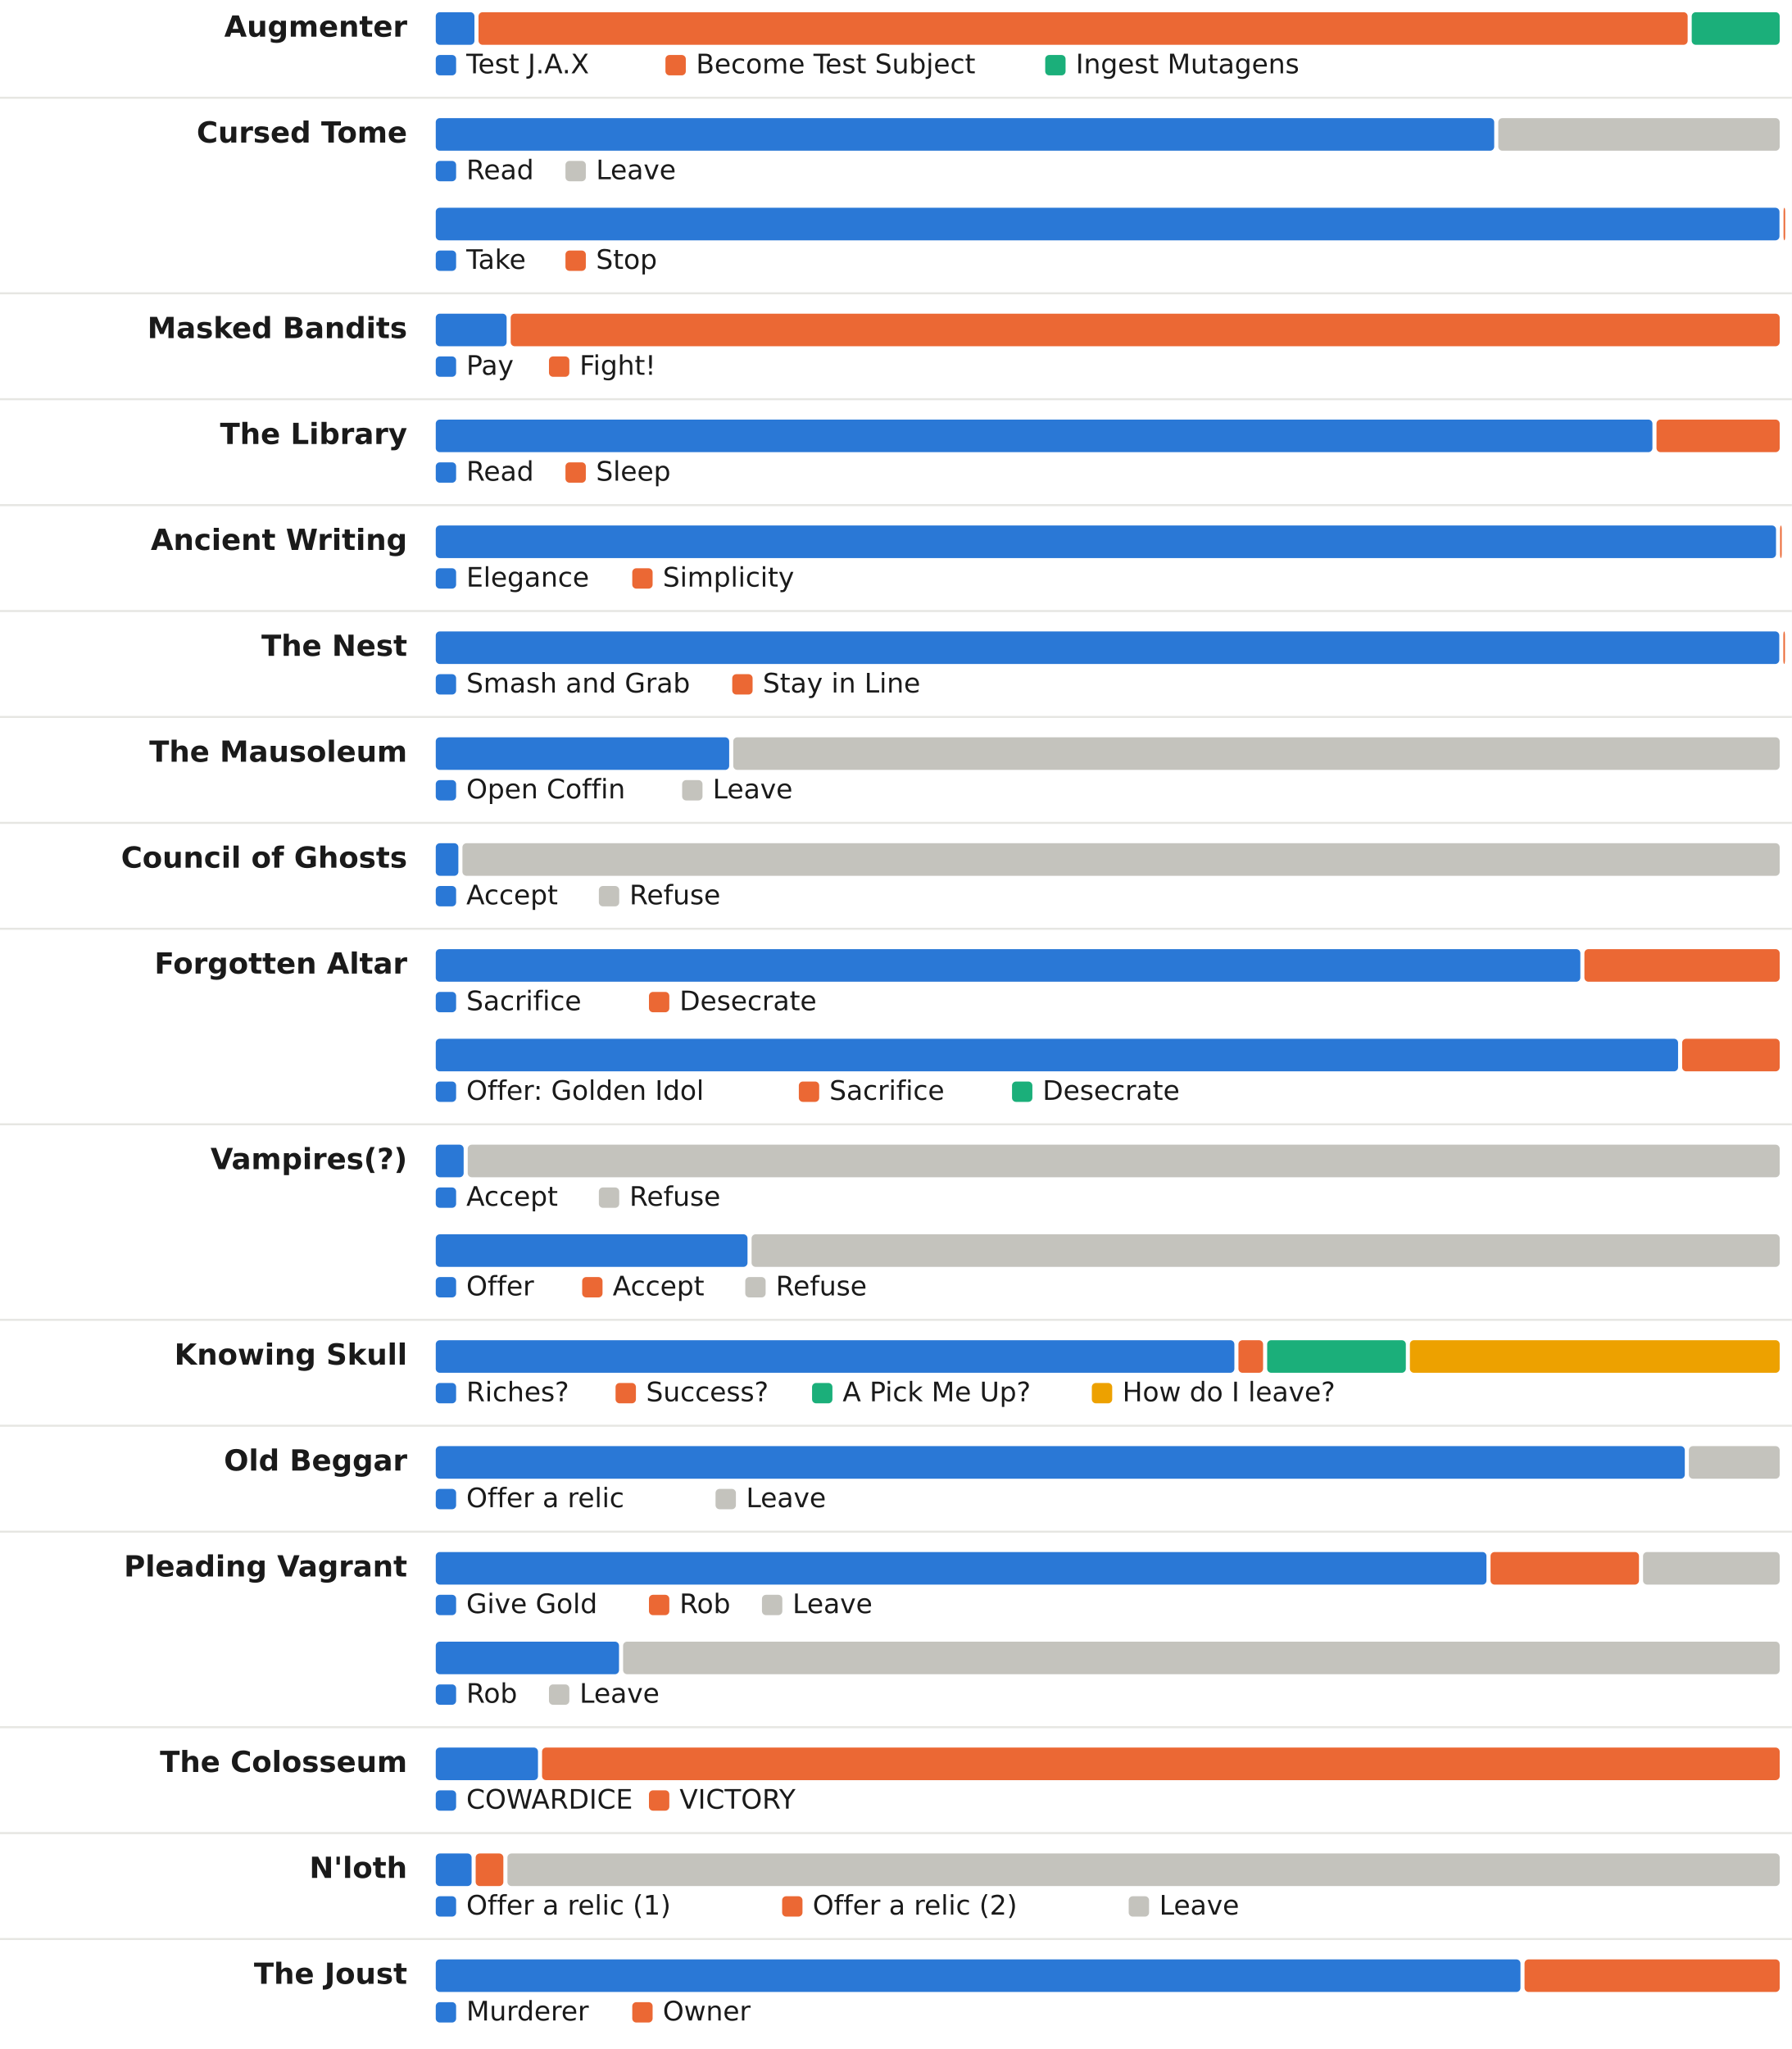
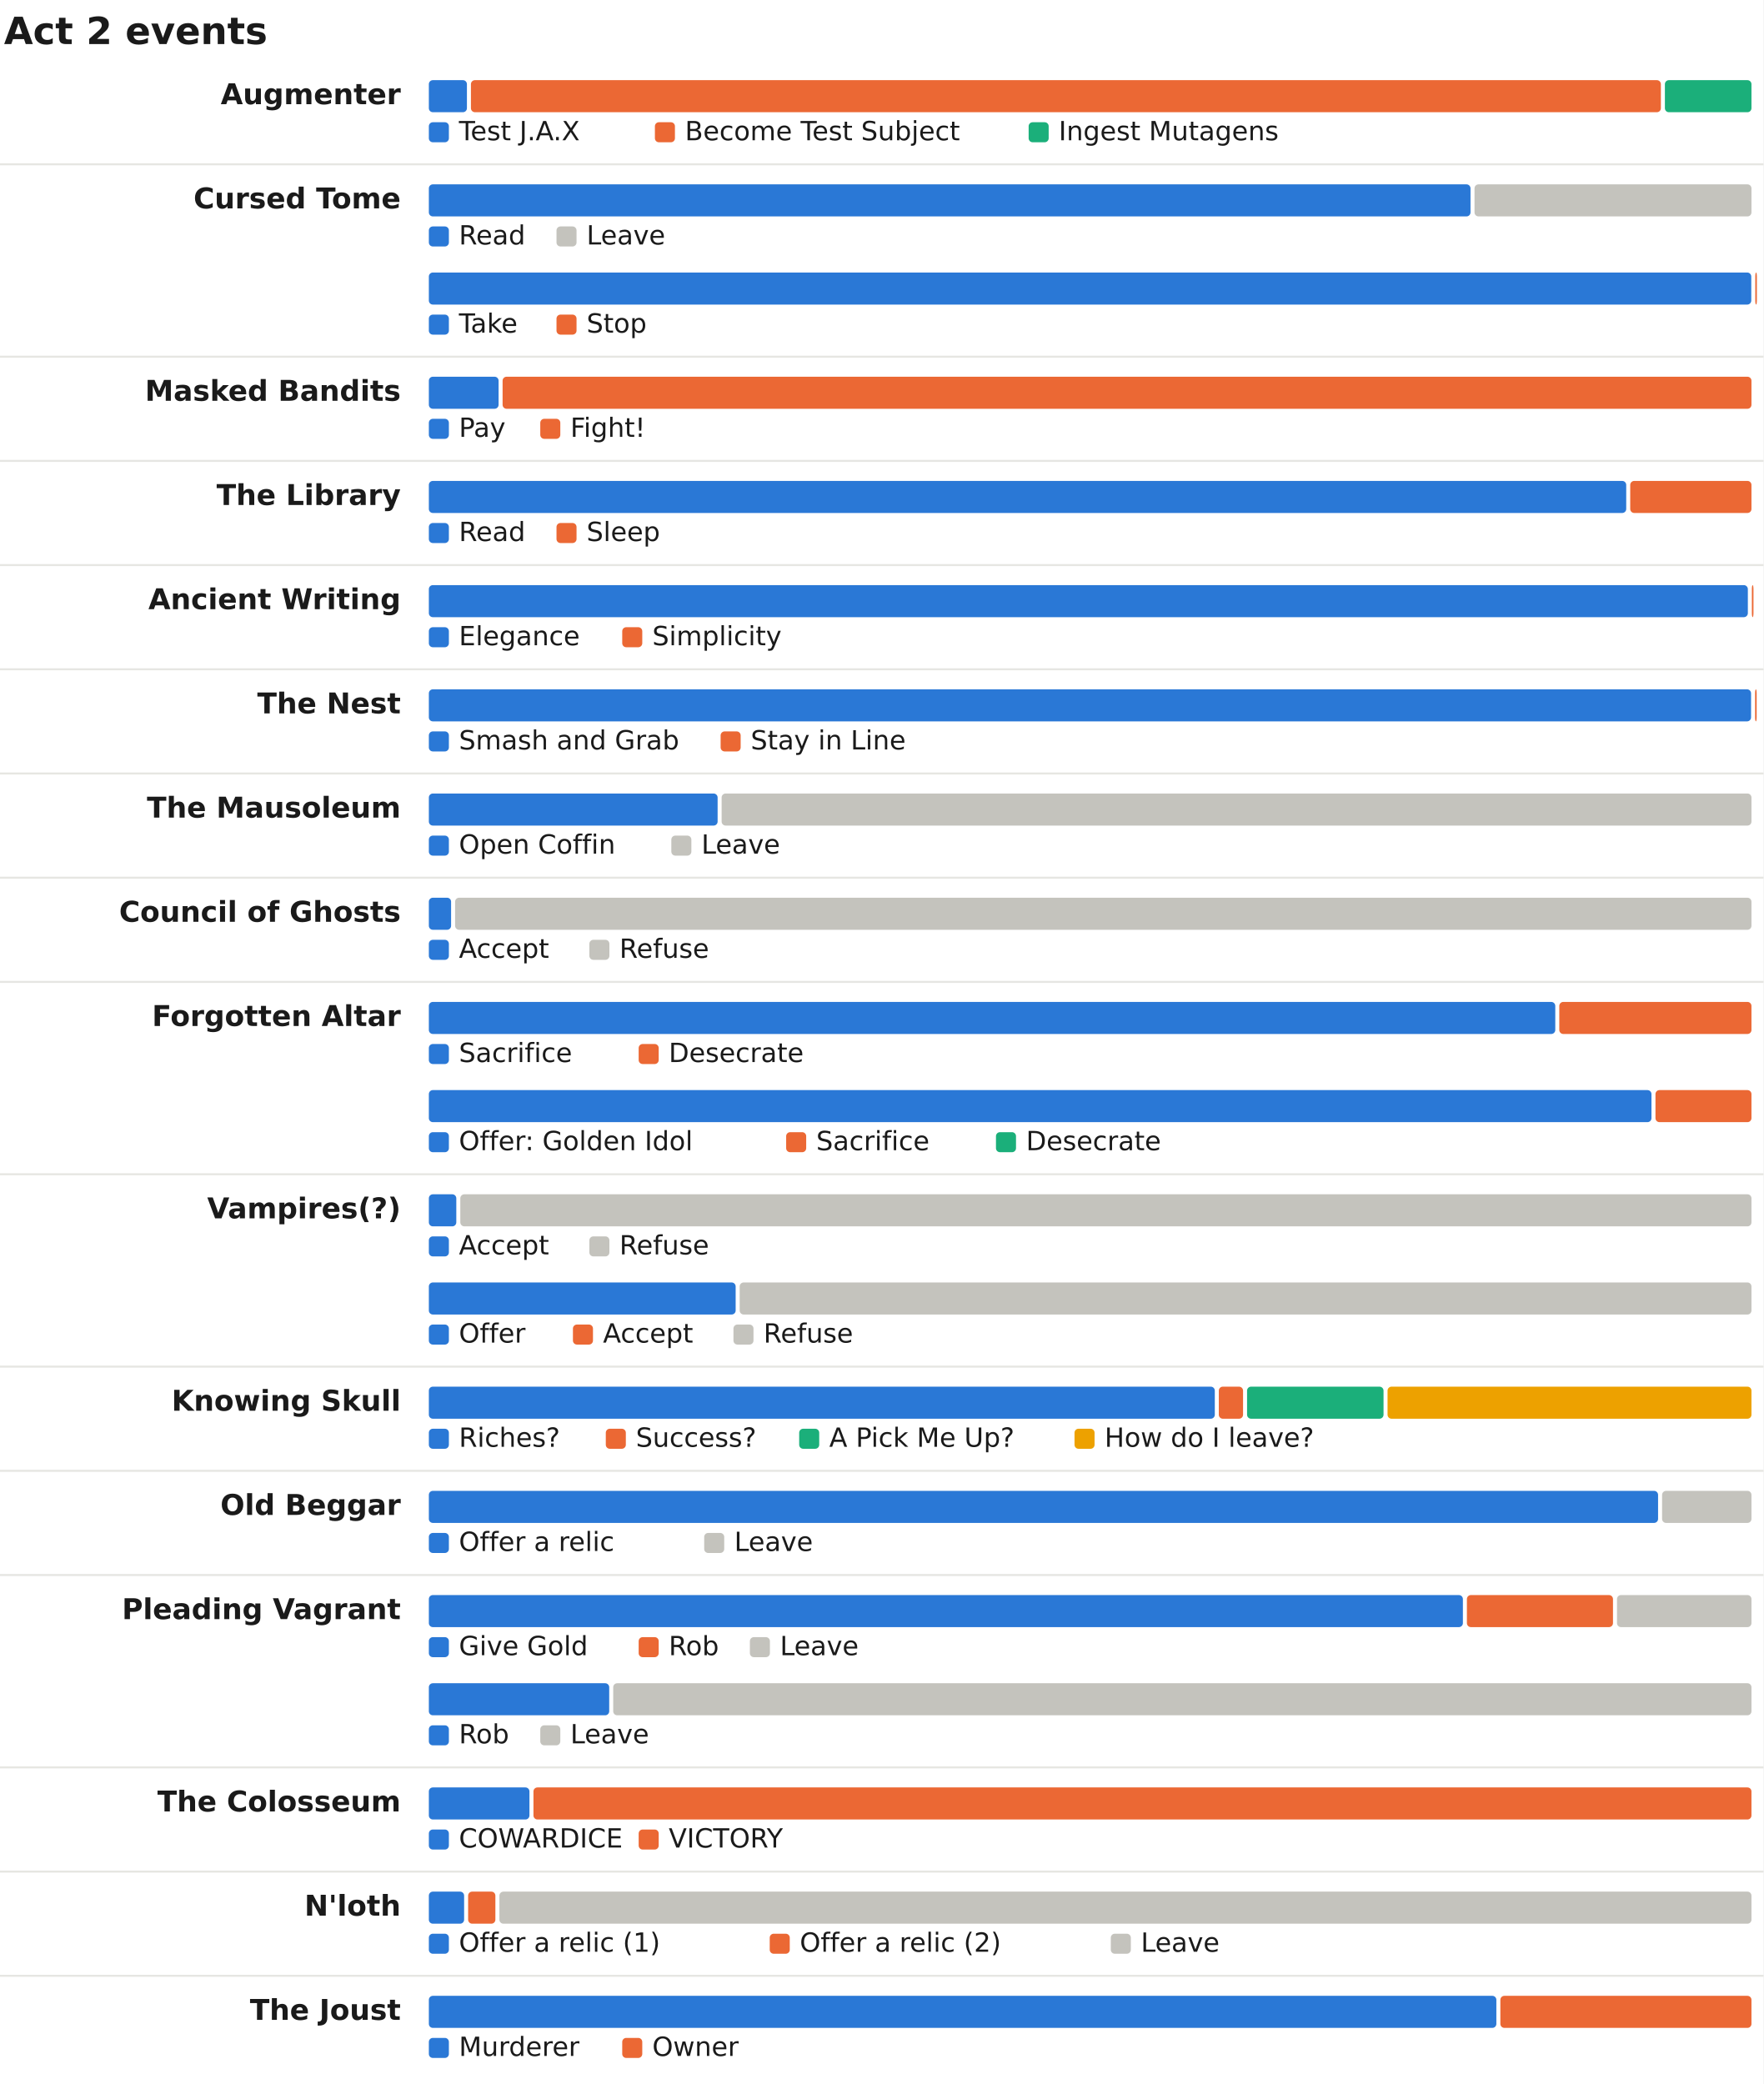
- <svg xmlns="http://www.w3.org/2000/svg" viewBox="0 0 880 1006" width="100%" role="img" aria-label="events (act2)" font-family="'DejaVu Sans', Verdana, 'Bitstream Vera Sans', sans-serif" style="max-width:880px">
-   <rect width="880" height="1006" fill="#fff" />
-   <text x="200.0" y="18.0" font-size="14.3" text-anchor="end" font-weight="bold" fill="#1a1a1a">Augmenter</text>
-   <rect x="214.0" y="6.0" width="19.0" height="16.0" rx="2" fill="#2a78d6" />
-   <rect x="235.0" y="6.0" width="593.8" height="16.0" rx="2" fill="#eb6834" />
-   <rect x="830.8" y="6.0" width="43.2" height="16.0" rx="2" fill="#1baf7a" />
-   <rect x="214.0" y="27.0" width="10.0" height="10.0" rx="2" fill="#2a78d6" />
-   <text x="229.0" y="36.0" font-size="13.2" text-anchor="start" fill="#1a1a1a">Test J.A.X</text>
-   <rect x="326.8" y="27.0" width="10.0" height="10.0" rx="2" fill="#eb6834" />
-   <text x="341.8" y="36.0" font-size="13.2" text-anchor="start" fill="#1a1a1a">Become Test Subject</text>
-   <rect x="513.3" y="27.0" width="10.0" height="10.0" rx="2" fill="#1baf7a" />
-   <text x="528.3" y="36.0" font-size="13.2" text-anchor="start" fill="#1a1a1a">Ingest Mutagens</text>
-   <line x1="0.0" y1="48.0" x2="880.0" y2="48.0" stroke="#e6e6e2" stroke-width="1" />
-   <text x="200.0" y="70.0" font-size="14.3" text-anchor="end" font-weight="bold" fill="#1a1a1a">Cursed Tome</text>
-   <rect x="214.0" y="58.0" width="519.8" height="16.0" rx="2" fill="#2a78d6" />
-   <rect x="735.8" y="58.0" width="138.2" height="16.0" rx="2" fill="#c4c3bd" />
-   <rect x="214.0" y="79.0" width="10.0" height="10.0" rx="2" fill="#2a78d6" />
-   <text x="229.0" y="88.0" font-size="13.2" text-anchor="start" fill="#1a1a1a">Read</text>
-   <rect x="277.7" y="79.0" width="10.0" height="10.0" rx="2" fill="#c4c3bd" />
-   <text x="292.7" y="88.0" font-size="13.2" text-anchor="start" fill="#1a1a1a">Leave</text>
-   <rect x="214.0" y="102.0" width="659.9" height="16.0" rx="2" fill="#2a78d6" />
-   <rect x="875.9" y="102.0" width="0.8" height="16.0" rx="2" fill="#eb6834" />
-   <rect x="214.0" y="123.0" width="10.0" height="10.0" rx="2" fill="#2a78d6" />
-   <text x="229.0" y="132.0" font-size="13.2" text-anchor="start" fill="#1a1a1a">Take</text>
-   <rect x="277.7" y="123.0" width="10.0" height="10.0" rx="2" fill="#eb6834" />
-   <text x="292.7" y="132.0" font-size="13.2" text-anchor="start" fill="#1a1a1a">Stop</text>
-   <line x1="0.0" y1="144.0" x2="880.0" y2="144.0" stroke="#e6e6e2" stroke-width="1" />
-   <text x="200.0" y="166.0" font-size="14.3" text-anchor="end" font-weight="bold" fill="#1a1a1a">Masked Bandits</text>
-   <rect x="214.0" y="154.0" width="34.8" height="16.0" rx="2" fill="#2a78d6" />
-   <rect x="250.8" y="154.0" width="623.2" height="16.0" rx="2" fill="#eb6834" />
-   <rect x="214.0" y="175.0" width="10.0" height="10.0" rx="2" fill="#2a78d6" />
-   <text x="229.0" y="184.0" font-size="13.2" text-anchor="start" fill="#1a1a1a">Pay</text>
-   <rect x="269.6" y="175.0" width="10.0" height="10.0" rx="2" fill="#eb6834" />
-   <text x="284.6" y="184.0" font-size="13.2" text-anchor="start" fill="#1a1a1a">Fight!</text>
-   <line x1="0.0" y1="196.0" x2="880.0" y2="196.0" stroke="#e6e6e2" stroke-width="1" />
-   <text x="200.0" y="218.0" font-size="14.3" text-anchor="end" font-weight="bold" fill="#1a1a1a">The Library</text>
-   <rect x="214.0" y="206.0" width="597.5" height="16.0" rx="2" fill="#2a78d6" />
-   <rect x="813.5" y="206.0" width="60.5" height="16.0" rx="2" fill="#eb6834" />
-   <rect x="214.0" y="227.0" width="10.0" height="10.0" rx="2" fill="#2a78d6" />
-   <text x="229.0" y="236.0" font-size="13.2" text-anchor="start" fill="#1a1a1a">Read</text>
-   <rect x="277.7" y="227.0" width="10.0" height="10.0" rx="2" fill="#eb6834" />
-   <text x="292.7" y="236.0" font-size="13.2" text-anchor="start" fill="#1a1a1a">Sleep</text>
-   <line x1="0.0" y1="248.0" x2="880.0" y2="248.0" stroke="#e6e6e2" stroke-width="1" />
-   <text x="200.0" y="270.0" font-size="14.3" text-anchor="end" font-weight="bold" fill="#1a1a1a">Ancient Writing</text>
-   <rect x="214.0" y="258.0" width="658.2" height="16.0" rx="2" fill="#2a78d6" />
-   <rect x="874.2" y="258.0" width="0.8" height="16.0" rx="2" fill="#eb6834" />
-   <rect x="214.0" y="279.0" width="10.0" height="10.0" rx="2" fill="#2a78d6" />
-   <text x="229.0" y="288.0" font-size="13.2" text-anchor="start" fill="#1a1a1a">Elegance</text>
-   <rect x="310.5" y="279.0" width="10.0" height="10.0" rx="2" fill="#eb6834" />
-   <text x="325.5" y="288.0" font-size="13.2" text-anchor="start" fill="#1a1a1a">Simplicity</text>
-   <line x1="0.0" y1="300.0" x2="880.0" y2="300.0" stroke="#e6e6e2" stroke-width="1" />
-   <text x="200.0" y="322.0" font-size="14.3" text-anchor="end" font-weight="bold" fill="#1a1a1a">The Nest</text>
-   <rect x="214.0" y="310.0" width="659.8" height="16.0" rx="2" fill="#2a78d6" />
-   <rect x="875.8" y="310.0" width="0.8" height="16.0" rx="2" fill="#eb6834" />
-   <rect x="214.0" y="331.0" width="10.0" height="10.0" rx="2" fill="#2a78d6" />
-   <text x="229.0" y="340.0" font-size="13.2" text-anchor="start" fill="#1a1a1a">Smash and Grab</text>
-   <rect x="359.6" y="331.0" width="10.0" height="10.0" rx="2" fill="#eb6834" />
-   <text x="374.6" y="340.0" font-size="13.2" text-anchor="start" fill="#1a1a1a">Stay in Line</text>
-   <line x1="0.0" y1="352.0" x2="880.0" y2="352.0" stroke="#e6e6e2" stroke-width="1" />
-   <text x="200.0" y="374.0" font-size="14.3" text-anchor="end" font-weight="bold" fill="#1a1a1a">The Mausoleum</text>
-   <rect x="214.0" y="362.0" width="144.1" height="16.0" rx="2" fill="#2a78d6" />
-   <rect x="360.1" y="362.0" width="513.9" height="16.0" rx="2" fill="#c4c3bd" />
-   <rect x="214.0" y="383.0" width="10.0" height="10.0" rx="2" fill="#2a78d6" />
-   <text x="229.0" y="392.0" font-size="13.2" text-anchor="start" fill="#1a1a1a">Open Coffin</text>
-   <rect x="335.0" y="383.0" width="10.0" height="10.0" rx="2" fill="#c4c3bd" />
-   <text x="350.0" y="392.0" font-size="13.2" text-anchor="start" fill="#1a1a1a">Leave</text>
-   <line x1="0.0" y1="404.0" x2="880.0" y2="404.0" stroke="#e6e6e2" stroke-width="1" />
-   <text x="200.0" y="426.0" font-size="14.3" text-anchor="end" font-weight="bold" fill="#1a1a1a">Council of Ghosts</text>
-   <rect x="214.0" y="414.0" width="11.1" height="16.0" rx="2" fill="#2a78d6" />
-   <rect x="227.1" y="414.0" width="646.9" height="16.0" rx="2" fill="#c4c3bd" />
-   <rect x="214.0" y="435.0" width="10.0" height="10.0" rx="2" fill="#2a78d6" />
-   <text x="229.0" y="444.0" font-size="13.2" text-anchor="start" fill="#1a1a1a">Accept</text>
-   <rect x="294.1" y="435.0" width="10.0" height="10.0" rx="2" fill="#c4c3bd" />
-   <text x="309.1" y="444.0" font-size="13.2" text-anchor="start" fill="#1a1a1a">Refuse</text>
-   <line x1="0.0" y1="456.0" x2="880.0" y2="456.0" stroke="#e6e6e2" stroke-width="1" />
-   <text x="200.0" y="478.0" font-size="14.3" text-anchor="end" font-weight="bold" fill="#1a1a1a">Forgotten Altar</text>
-   <rect x="214.0" y="466.0" width="562.1" height="16.0" rx="2" fill="#2a78d6" />
-   <rect x="778.1" y="466.0" width="95.9" height="16.0" rx="2" fill="#eb6834" />
-   <rect x="214.0" y="487.0" width="10.0" height="10.0" rx="2" fill="#2a78d6" />
-   <text x="229.0" y="496.0" font-size="13.2" text-anchor="start" fill="#1a1a1a">Sacrifice</text>
-   <rect x="318.7" y="487.0" width="10.0" height="10.0" rx="2" fill="#eb6834" />
-   <text x="333.7" y="496.0" font-size="13.2" text-anchor="start" fill="#1a1a1a">Desecrate</text>
-   <rect x="214.0" y="510.0" width="610.1" height="16.0" rx="2" fill="#2a78d6" />
-   <rect x="826.1" y="510.0" width="47.9" height="16.0" rx="2" fill="#eb6834" />
-   <rect x="214.0" y="531.0" width="10.0" height="10.0" rx="2" fill="#2a78d6" />
-   <text x="229.0" y="540.0" font-size="13.2" text-anchor="start" fill="#1a1a1a">Offer: Golden Idol</text>
-   <rect x="392.3" y="531.0" width="10.0" height="10.0" rx="2" fill="#eb6834" />
-   <text x="407.3" y="540.0" font-size="13.2" text-anchor="start" fill="#1a1a1a">Sacrifice</text>
-   <rect x="497.0" y="531.0" width="10.0" height="10.0" rx="2" fill="#1baf7a" />
-   <text x="512.0" y="540.0" font-size="13.2" text-anchor="start" fill="#1a1a1a">Desecrate</text>
-   <line x1="0.0" y1="552.0" x2="880.0" y2="552.0" stroke="#e6e6e2" stroke-width="1" />
-   <text x="200.0" y="574.0" font-size="14.3" text-anchor="end" font-weight="bold" fill="#1a1a1a">Vampires(?)</text>
-   <rect x="214.0" y="562.0" width="13.7" height="16.0" rx="2" fill="#2a78d6" />
-   <rect x="229.7" y="562.0" width="644.3" height="16.0" rx="2" fill="#c4c3bd" />
-   <rect x="214.0" y="583.0" width="10.0" height="10.0" rx="2" fill="#2a78d6" />
-   <text x="229.0" y="592.0" font-size="13.2" text-anchor="start" fill="#1a1a1a">Accept</text>
-   <rect x="294.1" y="583.0" width="10.0" height="10.0" rx="2" fill="#c4c3bd" />
-   <text x="309.1" y="592.0" font-size="13.2" text-anchor="start" fill="#1a1a1a">Refuse</text>
-   <rect x="214.0" y="606.0" width="153.1" height="16.0" rx="2" fill="#2a78d6" />
-   <rect x="369.1" y="606.0" width="504.9" height="16.0" rx="2" fill="#c4c3bd" />
-   <rect x="214.0" y="627.0" width="10.0" height="10.0" rx="2" fill="#2a78d6" />
-   <text x="229.0" y="636.0" font-size="13.2" text-anchor="start" fill="#1a1a1a">Offer</text>
-   <rect x="285.9" y="627.0" width="10.0" height="10.0" rx="2" fill="#eb6834" />
-   <text x="300.9" y="636.0" font-size="13.2" text-anchor="start" fill="#1a1a1a">Accept</text>
-   <rect x="366.0" y="627.0" width="10.0" height="10.0" rx="2" fill="#c4c3bd" />
-   <text x="381.0" y="636.0" font-size="13.2" text-anchor="start" fill="#1a1a1a">Refuse</text>
-   <line x1="0.0" y1="648.0" x2="880.0" y2="648.0" stroke="#e6e6e2" stroke-width="1" />
-   <text x="200.0" y="670.0" font-size="14.3" text-anchor="end" font-weight="bold" fill="#1a1a1a">Knowing Skull</text>
-   <rect x="214.0" y="658.0" width="392.2" height="16.0" rx="2" fill="#2a78d6" />
-   <rect x="608.2" y="658.0" width="12.1" height="16.0" rx="2" fill="#eb6834" />
-   <rect x="622.3" y="658.0" width="68.1" height="16.0" rx="2" fill="#1baf7a" />
-   <rect x="692.4" y="658.0" width="181.6" height="16.0" rx="2" fill="#eda100" />
-   <rect x="214.0" y="679.0" width="10.0" height="10.0" rx="2" fill="#2a78d6" />
-   <text x="229.0" y="688.0" font-size="13.2" text-anchor="start" fill="#1a1a1a">Riches?</text>
-   <rect x="302.3" y="679.0" width="10.0" height="10.0" rx="2" fill="#eb6834" />
-   <text x="317.3" y="688.0" font-size="13.2" text-anchor="start" fill="#1a1a1a">Success?</text>
-   <rect x="398.8" y="679.0" width="10.0" height="10.0" rx="2" fill="#1baf7a" />
-   <text x="413.8" y="688.0" font-size="13.2" text-anchor="start" fill="#1a1a1a">A Pick Me Up?</text>
-   <rect x="536.2" y="679.0" width="10.0" height="10.0" rx="2" fill="#eda100" />
-   <text x="551.2" y="688.0" font-size="13.2" text-anchor="start" fill="#1a1a1a">How do I leave?</text>
-   <line x1="0.0" y1="700.0" x2="880.0" y2="700.0" stroke="#e6e6e2" stroke-width="1" />
-   <text x="200.0" y="722.0" font-size="14.3" text-anchor="end" font-weight="bold" fill="#1a1a1a">Old Beggar</text>
-   <rect x="214.0" y="710.0" width="613.4" height="16.0" rx="2" fill="#2a78d6" />
-   <rect x="829.4" y="710.0" width="44.6" height="16.0" rx="2" fill="#c4c3bd" />
-   <rect x="214.0" y="731.0" width="10.0" height="10.0" rx="2" fill="#2a78d6" />
-   <text x="229.0" y="740.0" font-size="13.2" text-anchor="start" fill="#1a1a1a">Offer a relic</text>
-   <rect x="351.4" y="731.0" width="10.0" height="10.0" rx="2" fill="#c4c3bd" />
-   <text x="366.4" y="740.0" font-size="13.2" text-anchor="start" fill="#1a1a1a">Leave</text>
-   <line x1="0.0" y1="752.0" x2="880.0" y2="752.0" stroke="#e6e6e2" stroke-width="1" />
-   <text x="200.0" y="774.0" font-size="14.3" text-anchor="end" font-weight="bold" fill="#1a1a1a">Pleading Vagrant</text>
-   <rect x="214.0" y="762.0" width="516.0" height="16.0" rx="2" fill="#2a78d6" />
-   <rect x="732.0" y="762.0" width="72.9" height="16.0" rx="2" fill="#eb6834" />
-   <rect x="806.9" y="762.0" width="67.1" height="16.0" rx="2" fill="#c4c3bd" />
-   <rect x="214.0" y="783.0" width="10.0" height="10.0" rx="2" fill="#2a78d6" />
-   <text x="229.0" y="792.0" font-size="13.2" text-anchor="start" fill="#1a1a1a">Give Gold</text>
-   <rect x="318.7" y="783.0" width="10.0" height="10.0" rx="2" fill="#eb6834" />
-   <text x="333.7" y="792.0" font-size="13.2" text-anchor="start" fill="#1a1a1a">Rob</text>
-   <rect x="374.2" y="783.0" width="10.0" height="10.0" rx="2" fill="#c4c3bd" />
-   <text x="389.2" y="792.0" font-size="13.2" text-anchor="start" fill="#1a1a1a">Leave</text>
-   <rect x="214.0" y="806.0" width="90.0" height="16.0" rx="2" fill="#2a78d6" />
-   <rect x="306.0" y="806.0" width="568.0" height="16.0" rx="2" fill="#c4c3bd" />
-   <rect x="214.0" y="827.0" width="10.0" height="10.0" rx="2" fill="#2a78d6" />
-   <text x="229.0" y="836.0" font-size="13.2" text-anchor="start" fill="#1a1a1a">Rob</text>
-   <rect x="269.6" y="827.0" width="10.0" height="10.0" rx="2" fill="#c4c3bd" />
-   <text x="284.6" y="836.0" font-size="13.2" text-anchor="start" fill="#1a1a1a">Leave</text>
-   <line x1="0.0" y1="848.0" x2="880.0" y2="848.0" stroke="#e6e6e2" stroke-width="1" />
-   <text x="200.0" y="870.0" font-size="14.3" text-anchor="end" font-weight="bold" fill="#1a1a1a">The Colosseum</text>
-   <rect x="214.0" y="858.0" width="50.2" height="16.0" rx="2" fill="#2a78d6" />
-   <rect x="266.2" y="858.0" width="607.8" height="16.0" rx="2" fill="#eb6834" />
-   <rect x="214.0" y="879.0" width="10.0" height="10.0" rx="2" fill="#2a78d6" />
-   <text x="229.0" y="888.0" font-size="13.2" text-anchor="start" fill="#1a1a1a">COWARDICE</text>
-   <rect x="318.7" y="879.0" width="10.0" height="10.0" rx="2" fill="#eb6834" />
-   <text x="333.7" y="888.0" font-size="13.2" text-anchor="start" fill="#1a1a1a">VICTORY</text>
-   <line x1="0.0" y1="900.0" x2="880.0" y2="900.0" stroke="#e6e6e2" stroke-width="1" />
-   <text x="200.0" y="922.0" font-size="14.3" text-anchor="end" font-weight="bold" fill="#1a1a1a">N'loth</text>
-   <rect x="214.0" y="910.0" width="17.6" height="16.0" rx="2" fill="#2a78d6" />
-   <rect x="233.6" y="910.0" width="13.6" height="16.0" rx="2" fill="#eb6834" />
-   <rect x="249.2" y="910.0" width="624.8" height="16.0" rx="2" fill="#c4c3bd" />
-   <rect x="214.0" y="931.0" width="10.0" height="10.0" rx="2" fill="#2a78d6" />
-   <text x="229.0" y="940.0" font-size="13.2" text-anchor="start" fill="#1a1a1a">Offer a relic (1)</text>
-   <rect x="384.1" y="931.0" width="10.0" height="10.0" rx="2" fill="#eb6834" />
-   <text x="399.1" y="940.0" font-size="13.2" text-anchor="start" fill="#1a1a1a">Offer a relic (2)</text>
-   <rect x="554.3" y="931.0" width="10.0" height="10.0" rx="2" fill="#c4c3bd" />
-   <text x="569.3" y="940.0" font-size="13.2" text-anchor="start" fill="#1a1a1a">Leave</text>
-   <line x1="0.0" y1="952.0" x2="880.0" y2="952.0" stroke="#e6e6e2" stroke-width="1" />
-   <text x="200.0" y="974.0" font-size="14.3" text-anchor="end" font-weight="bold" fill="#1a1a1a">The Joust</text>
-   <rect x="214.0" y="962.0" width="532.7" height="16.0" rx="2" fill="#2a78d6" />
-   <rect x="748.7" y="962.0" width="125.3" height="16.0" rx="2" fill="#eb6834" />
-   <rect x="214.0" y="983.0" width="10.0" height="10.0" rx="2" fill="#2a78d6" />
-   <text x="229.0" y="992.0" font-size="13.2" text-anchor="start" fill="#1a1a1a">Murderer</text>
-   <rect x="310.5" y="983.0" width="10.0" height="10.0" rx="2" fill="#eb6834" />
-   <text x="325.5" y="992.0" font-size="13.2" text-anchor="start" fill="#1a1a1a">Owner</text>
+ <svg xmlns="http://www.w3.org/2000/svg" viewBox="0 0 880 1040" width="100%" role="img" aria-label="events (act2)" font-family="'DejaVu Sans', Verdana, 'Bitstream Vera Sans', sans-serif" style="max-width:880px">
+   <rect width="880" height="1040" fill="#fff" />
+   <text x="2" y="22" font-size="18.7" font-weight="bold" fill="#1a1a1a">Act 2 events</text>
+   <g transform="translate(0,34)">
+     <text x="200.0" y="18.0" font-size="14.3" text-anchor="end" font-weight="bold" fill="#1a1a1a">Augmenter</text>
+     <rect x="214.0" y="6.0" width="19.0" height="16.0" rx="2" fill="#2a78d6" />
+     <rect x="235.0" y="6.0" width="593.8" height="16.0" rx="2" fill="#eb6834" />
+     <rect x="830.8" y="6.0" width="43.2" height="16.0" rx="2" fill="#1baf7a" />
+     <rect x="214.0" y="27.0" width="10.0" height="10.0" rx="2" fill="#2a78d6" />
+     <text x="229.0" y="36.0" font-size="13.2" text-anchor="start" fill="#1a1a1a">Test J.A.X</text>
+     <rect x="326.8" y="27.0" width="10.0" height="10.0" rx="2" fill="#eb6834" />
+     <text x="341.8" y="36.0" font-size="13.2" text-anchor="start" fill="#1a1a1a">Become Test Subject</text>
+     <rect x="513.3" y="27.0" width="10.0" height="10.0" rx="2" fill="#1baf7a" />
+     <text x="528.3" y="36.0" font-size="13.2" text-anchor="start" fill="#1a1a1a">Ingest Mutagens</text>
+     <line x1="0.0" y1="48.0" x2="880.0" y2="48.0" stroke="#e6e6e2" stroke-width="1" />
+     <text x="200.0" y="70.0" font-size="14.3" text-anchor="end" font-weight="bold" fill="#1a1a1a">Cursed Tome</text>
+     <rect x="214.0" y="58.0" width="519.8" height="16.0" rx="2" fill="#2a78d6" />
+     <rect x="735.8" y="58.0" width="138.2" height="16.0" rx="2" fill="#c4c3bd" />
+     <rect x="214.0" y="79.0" width="10.0" height="10.0" rx="2" fill="#2a78d6" />
+     <text x="229.0" y="88.0" font-size="13.2" text-anchor="start" fill="#1a1a1a">Read</text>
+     <rect x="277.7" y="79.0" width="10.0" height="10.0" rx="2" fill="#c4c3bd" />
+     <text x="292.7" y="88.0" font-size="13.2" text-anchor="start" fill="#1a1a1a">Leave</text>
+     <rect x="214.0" y="102.0" width="659.9" height="16.0" rx="2" fill="#2a78d6" />
+     <rect x="875.9" y="102.0" width="0.8" height="16.0" rx="2" fill="#eb6834" />
+     <rect x="214.0" y="123.0" width="10.0" height="10.0" rx="2" fill="#2a78d6" />
+     <text x="229.0" y="132.0" font-size="13.2" text-anchor="start" fill="#1a1a1a">Take</text>
+     <rect x="277.7" y="123.0" width="10.0" height="10.0" rx="2" fill="#eb6834" />
+     <text x="292.7" y="132.0" font-size="13.2" text-anchor="start" fill="#1a1a1a">Stop</text>
+     <line x1="0.0" y1="144.0" x2="880.0" y2="144.0" stroke="#e6e6e2" stroke-width="1" />
+     <text x="200.0" y="166.0" font-size="14.3" text-anchor="end" font-weight="bold" fill="#1a1a1a">Masked Bandits</text>
+     <rect x="214.0" y="154.0" width="34.8" height="16.0" rx="2" fill="#2a78d6" />
+     <rect x="250.8" y="154.0" width="623.2" height="16.0" rx="2" fill="#eb6834" />
+     <rect x="214.0" y="175.0" width="10.0" height="10.0" rx="2" fill="#2a78d6" />
+     <text x="229.0" y="184.0" font-size="13.2" text-anchor="start" fill="#1a1a1a">Pay</text>
+     <rect x="269.6" y="175.0" width="10.0" height="10.0" rx="2" fill="#eb6834" />
+     <text x="284.6" y="184.0" font-size="13.2" text-anchor="start" fill="#1a1a1a">Fight!</text>
+     <line x1="0.0" y1="196.0" x2="880.0" y2="196.0" stroke="#e6e6e2" stroke-width="1" />
+     <text x="200.0" y="218.0" font-size="14.3" text-anchor="end" font-weight="bold" fill="#1a1a1a">The Library</text>
+     <rect x="214.0" y="206.0" width="597.5" height="16.0" rx="2" fill="#2a78d6" />
+     <rect x="813.5" y="206.0" width="60.5" height="16.0" rx="2" fill="#eb6834" />
+     <rect x="214.0" y="227.0" width="10.0" height="10.0" rx="2" fill="#2a78d6" />
+     <text x="229.0" y="236.0" font-size="13.2" text-anchor="start" fill="#1a1a1a">Read</text>
+     <rect x="277.7" y="227.0" width="10.0" height="10.0" rx="2" fill="#eb6834" />
+     <text x="292.7" y="236.0" font-size="13.2" text-anchor="start" fill="#1a1a1a">Sleep</text>
+     <line x1="0.0" y1="248.0" x2="880.0" y2="248.0" stroke="#e6e6e2" stroke-width="1" />
+     <text x="200.0" y="270.0" font-size="14.3" text-anchor="end" font-weight="bold" fill="#1a1a1a">Ancient Writing</text>
+     <rect x="214.0" y="258.0" width="658.2" height="16.0" rx="2" fill="#2a78d6" />
+     <rect x="874.2" y="258.0" width="0.8" height="16.0" rx="2" fill="#eb6834" />
+     <rect x="214.0" y="279.0" width="10.0" height="10.0" rx="2" fill="#2a78d6" />
+     <text x="229.0" y="288.0" font-size="13.2" text-anchor="start" fill="#1a1a1a">Elegance</text>
+     <rect x="310.5" y="279.0" width="10.0" height="10.0" rx="2" fill="#eb6834" />
+     <text x="325.5" y="288.0" font-size="13.2" text-anchor="start" fill="#1a1a1a">Simplicity</text>
+     <line x1="0.0" y1="300.0" x2="880.0" y2="300.0" stroke="#e6e6e2" stroke-width="1" />
+     <text x="200.0" y="322.0" font-size="14.3" text-anchor="end" font-weight="bold" fill="#1a1a1a">The Nest</text>
+     <rect x="214.0" y="310.0" width="659.8" height="16.0" rx="2" fill="#2a78d6" />
+     <rect x="875.8" y="310.0" width="0.8" height="16.0" rx="2" fill="#eb6834" />
+     <rect x="214.0" y="331.0" width="10.0" height="10.0" rx="2" fill="#2a78d6" />
+     <text x="229.0" y="340.0" font-size="13.2" text-anchor="start" fill="#1a1a1a">Smash and Grab</text>
+     <rect x="359.6" y="331.0" width="10.0" height="10.0" rx="2" fill="#eb6834" />
+     <text x="374.6" y="340.0" font-size="13.2" text-anchor="start" fill="#1a1a1a">Stay in Line</text>
+     <line x1="0.0" y1="352.0" x2="880.0" y2="352.0" stroke="#e6e6e2" stroke-width="1" />
+     <text x="200.0" y="374.0" font-size="14.3" text-anchor="end" font-weight="bold" fill="#1a1a1a">The Mausoleum</text>
+     <rect x="214.0" y="362.0" width="144.1" height="16.0" rx="2" fill="#2a78d6" />
+     <rect x="360.1" y="362.0" width="513.9" height="16.0" rx="2" fill="#c4c3bd" />
+     <rect x="214.0" y="383.0" width="10.0" height="10.0" rx="2" fill="#2a78d6" />
+     <text x="229.0" y="392.0" font-size="13.2" text-anchor="start" fill="#1a1a1a">Open Coffin</text>
+     <rect x="335.0" y="383.0" width="10.0" height="10.0" rx="2" fill="#c4c3bd" />
+     <text x="350.0" y="392.0" font-size="13.2" text-anchor="start" fill="#1a1a1a">Leave</text>
+     <line x1="0.0" y1="404.0" x2="880.0" y2="404.0" stroke="#e6e6e2" stroke-width="1" />
+     <text x="200.0" y="426.0" font-size="14.3" text-anchor="end" font-weight="bold" fill="#1a1a1a">Council of Ghosts</text>
+     <rect x="214.0" y="414.0" width="11.1" height="16.0" rx="2" fill="#2a78d6" />
+     <rect x="227.1" y="414.0" width="646.9" height="16.0" rx="2" fill="#c4c3bd" />
+     <rect x="214.0" y="435.0" width="10.0" height="10.0" rx="2" fill="#2a78d6" />
+     <text x="229.0" y="444.0" font-size="13.2" text-anchor="start" fill="#1a1a1a">Accept</text>
+     <rect x="294.1" y="435.0" width="10.0" height="10.0" rx="2" fill="#c4c3bd" />
+     <text x="309.1" y="444.0" font-size="13.2" text-anchor="start" fill="#1a1a1a">Refuse</text>
+     <line x1="0.0" y1="456.0" x2="880.0" y2="456.0" stroke="#e6e6e2" stroke-width="1" />
+     <text x="200.0" y="478.0" font-size="14.3" text-anchor="end" font-weight="bold" fill="#1a1a1a">Forgotten Altar</text>
+     <rect x="214.0" y="466.0" width="562.1" height="16.0" rx="2" fill="#2a78d6" />
+     <rect x="778.1" y="466.0" width="95.9" height="16.0" rx="2" fill="#eb6834" />
+     <rect x="214.0" y="487.0" width="10.0" height="10.0" rx="2" fill="#2a78d6" />
+     <text x="229.0" y="496.0" font-size="13.2" text-anchor="start" fill="#1a1a1a">Sacrifice</text>
+     <rect x="318.7" y="487.0" width="10.0" height="10.0" rx="2" fill="#eb6834" />
+     <text x="333.7" y="496.0" font-size="13.2" text-anchor="start" fill="#1a1a1a">Desecrate</text>
+     <rect x="214.0" y="510.0" width="610.1" height="16.0" rx="2" fill="#2a78d6" />
+     <rect x="826.1" y="510.0" width="47.9" height="16.0" rx="2" fill="#eb6834" />
+     <rect x="214.0" y="531.0" width="10.0" height="10.0" rx="2" fill="#2a78d6" />
+     <text x="229.0" y="540.0" font-size="13.2" text-anchor="start" fill="#1a1a1a">Offer: Golden Idol</text>
+     <rect x="392.3" y="531.0" width="10.0" height="10.0" rx="2" fill="#eb6834" />
+     <text x="407.3" y="540.0" font-size="13.2" text-anchor="start" fill="#1a1a1a">Sacrifice</text>
+     <rect x="497.0" y="531.0" width="10.0" height="10.0" rx="2" fill="#1baf7a" />
+     <text x="512.0" y="540.0" font-size="13.2" text-anchor="start" fill="#1a1a1a">Desecrate</text>
+     <line x1="0.0" y1="552.0" x2="880.0" y2="552.0" stroke="#e6e6e2" stroke-width="1" />
+     <text x="200.0" y="574.0" font-size="14.3" text-anchor="end" font-weight="bold" fill="#1a1a1a">Vampires(?)</text>
+     <rect x="214.0" y="562.0" width="13.7" height="16.0" rx="2" fill="#2a78d6" />
+     <rect x="229.7" y="562.0" width="644.3" height="16.0" rx="2" fill="#c4c3bd" />
+     <rect x="214.0" y="583.0" width="10.0" height="10.0" rx="2" fill="#2a78d6" />
+     <text x="229.0" y="592.0" font-size="13.2" text-anchor="start" fill="#1a1a1a">Accept</text>
+     <rect x="294.1" y="583.0" width="10.0" height="10.0" rx="2" fill="#c4c3bd" />
+     <text x="309.1" y="592.0" font-size="13.2" text-anchor="start" fill="#1a1a1a">Refuse</text>
+     <rect x="214.0" y="606.0" width="153.1" height="16.0" rx="2" fill="#2a78d6" />
+     <rect x="369.1" y="606.0" width="504.9" height="16.0" rx="2" fill="#c4c3bd" />
+     <rect x="214.0" y="627.0" width="10.0" height="10.0" rx="2" fill="#2a78d6" />
+     <text x="229.0" y="636.0" font-size="13.2" text-anchor="start" fill="#1a1a1a">Offer</text>
+     <rect x="285.9" y="627.0" width="10.0" height="10.0" rx="2" fill="#eb6834" />
+     <text x="300.9" y="636.0" font-size="13.2" text-anchor="start" fill="#1a1a1a">Accept</text>
+     <rect x="366.0" y="627.0" width="10.0" height="10.0" rx="2" fill="#c4c3bd" />
+     <text x="381.0" y="636.0" font-size="13.2" text-anchor="start" fill="#1a1a1a">Refuse</text>
+     <line x1="0.0" y1="648.0" x2="880.0" y2="648.0" stroke="#e6e6e2" stroke-width="1" />
+     <text x="200.0" y="670.0" font-size="14.3" text-anchor="end" font-weight="bold" fill="#1a1a1a">Knowing Skull</text>
+     <rect x="214.0" y="658.0" width="392.2" height="16.0" rx="2" fill="#2a78d6" />
+     <rect x="608.2" y="658.0" width="12.1" height="16.0" rx="2" fill="#eb6834" />
+     <rect x="622.3" y="658.0" width="68.1" height="16.0" rx="2" fill="#1baf7a" />
+     <rect x="692.4" y="658.0" width="181.6" height="16.0" rx="2" fill="#eda100" />
+     <rect x="214.0" y="679.0" width="10.0" height="10.0" rx="2" fill="#2a78d6" />
+     <text x="229.0" y="688.0" font-size="13.2" text-anchor="start" fill="#1a1a1a">Riches?</text>
+     <rect x="302.3" y="679.0" width="10.0" height="10.0" rx="2" fill="#eb6834" />
+     <text x="317.3" y="688.0" font-size="13.2" text-anchor="start" fill="#1a1a1a">Success?</text>
+     <rect x="398.8" y="679.0" width="10.0" height="10.0" rx="2" fill="#1baf7a" />
+     <text x="413.8" y="688.0" font-size="13.2" text-anchor="start" fill="#1a1a1a">A Pick Me Up?</text>
+     <rect x="536.2" y="679.0" width="10.0" height="10.0" rx="2" fill="#eda100" />
+     <text x="551.2" y="688.0" font-size="13.2" text-anchor="start" fill="#1a1a1a">How do I leave?</text>
+     <line x1="0.0" y1="700.0" x2="880.0" y2="700.0" stroke="#e6e6e2" stroke-width="1" />
+     <text x="200.0" y="722.0" font-size="14.3" text-anchor="end" font-weight="bold" fill="#1a1a1a">Old Beggar</text>
+     <rect x="214.0" y="710.0" width="613.4" height="16.0" rx="2" fill="#2a78d6" />
+     <rect x="829.4" y="710.0" width="44.6" height="16.0" rx="2" fill="#c4c3bd" />
+     <rect x="214.0" y="731.0" width="10.0" height="10.0" rx="2" fill="#2a78d6" />
+     <text x="229.0" y="740.0" font-size="13.2" text-anchor="start" fill="#1a1a1a">Offer a relic</text>
+     <rect x="351.4" y="731.0" width="10.0" height="10.0" rx="2" fill="#c4c3bd" />
+     <text x="366.4" y="740.0" font-size="13.2" text-anchor="start" fill="#1a1a1a">Leave</text>
+     <line x1="0.0" y1="752.0" x2="880.0" y2="752.0" stroke="#e6e6e2" stroke-width="1" />
+     <text x="200.0" y="774.0" font-size="14.3" text-anchor="end" font-weight="bold" fill="#1a1a1a">Pleading Vagrant</text>
+     <rect x="214.0" y="762.0" width="516.0" height="16.0" rx="2" fill="#2a78d6" />
+     <rect x="732.0" y="762.0" width="72.9" height="16.0" rx="2" fill="#eb6834" />
+     <rect x="806.9" y="762.0" width="67.1" height="16.0" rx="2" fill="#c4c3bd" />
+     <rect x="214.0" y="783.0" width="10.0" height="10.0" rx="2" fill="#2a78d6" />
+     <text x="229.0" y="792.0" font-size="13.2" text-anchor="start" fill="#1a1a1a">Give Gold</text>
+     <rect x="318.7" y="783.0" width="10.0" height="10.0" rx="2" fill="#eb6834" />
+     <text x="333.7" y="792.0" font-size="13.2" text-anchor="start" fill="#1a1a1a">Rob</text>
+     <rect x="374.2" y="783.0" width="10.0" height="10.0" rx="2" fill="#c4c3bd" />
+     <text x="389.2" y="792.0" font-size="13.2" text-anchor="start" fill="#1a1a1a">Leave</text>
+     <rect x="214.0" y="806.0" width="90.0" height="16.0" rx="2" fill="#2a78d6" />
+     <rect x="306.0" y="806.0" width="568.0" height="16.0" rx="2" fill="#c4c3bd" />
+     <rect x="214.0" y="827.0" width="10.0" height="10.0" rx="2" fill="#2a78d6" />
+     <text x="229.0" y="836.0" font-size="13.2" text-anchor="start" fill="#1a1a1a">Rob</text>
+     <rect x="269.6" y="827.0" width="10.0" height="10.0" rx="2" fill="#c4c3bd" />
+     <text x="284.6" y="836.0" font-size="13.2" text-anchor="start" fill="#1a1a1a">Leave</text>
+     <line x1="0.0" y1="848.0" x2="880.0" y2="848.0" stroke="#e6e6e2" stroke-width="1" />
+     <text x="200.0" y="870.0" font-size="14.3" text-anchor="end" font-weight="bold" fill="#1a1a1a">The Colosseum</text>
+     <rect x="214.0" y="858.0" width="50.2" height="16.0" rx="2" fill="#2a78d6" />
+     <rect x="266.2" y="858.0" width="607.8" height="16.0" rx="2" fill="#eb6834" />
+     <rect x="214.0" y="879.0" width="10.0" height="10.0" rx="2" fill="#2a78d6" />
+     <text x="229.0" y="888.0" font-size="13.2" text-anchor="start" fill="#1a1a1a">COWARDICE</text>
+     <rect x="318.7" y="879.0" width="10.0" height="10.0" rx="2" fill="#eb6834" />
+     <text x="333.7" y="888.0" font-size="13.2" text-anchor="start" fill="#1a1a1a">VICTORY</text>
+     <line x1="0.0" y1="900.0" x2="880.0" y2="900.0" stroke="#e6e6e2" stroke-width="1" />
+     <text x="200.0" y="922.0" font-size="14.3" text-anchor="end" font-weight="bold" fill="#1a1a1a">N'loth</text>
+     <rect x="214.0" y="910.0" width="17.6" height="16.0" rx="2" fill="#2a78d6" />
+     <rect x="233.6" y="910.0" width="13.6" height="16.0" rx="2" fill="#eb6834" />
+     <rect x="249.2" y="910.0" width="624.8" height="16.0" rx="2" fill="#c4c3bd" />
+     <rect x="214.0" y="931.0" width="10.0" height="10.0" rx="2" fill="#2a78d6" />
+     <text x="229.0" y="940.0" font-size="13.2" text-anchor="start" fill="#1a1a1a">Offer a relic (1)</text>
+     <rect x="384.1" y="931.0" width="10.0" height="10.0" rx="2" fill="#eb6834" />
+     <text x="399.1" y="940.0" font-size="13.2" text-anchor="start" fill="#1a1a1a">Offer a relic (2)</text>
+     <rect x="554.3" y="931.0" width="10.0" height="10.0" rx="2" fill="#c4c3bd" />
+     <text x="569.3" y="940.0" font-size="13.2" text-anchor="start" fill="#1a1a1a">Leave</text>
+     <line x1="0.0" y1="952.0" x2="880.0" y2="952.0" stroke="#e6e6e2" stroke-width="1" />
+     <text x="200.0" y="974.0" font-size="14.3" text-anchor="end" font-weight="bold" fill="#1a1a1a">The Joust</text>
+     <rect x="214.0" y="962.0" width="532.7" height="16.0" rx="2" fill="#2a78d6" />
+     <rect x="748.7" y="962.0" width="125.3" height="16.0" rx="2" fill="#eb6834" />
+     <rect x="214.0" y="983.0" width="10.0" height="10.0" rx="2" fill="#2a78d6" />
+     <text x="229.0" y="992.0" font-size="13.2" text-anchor="start" fill="#1a1a1a">Murderer</text>
+     <rect x="310.5" y="983.0" width="10.0" height="10.0" rx="2" fill="#eb6834" />
+     <text x="325.5" y="992.0" font-size="13.2" text-anchor="start" fill="#1a1a1a">Owner</text>
+   </g>
</svg>
